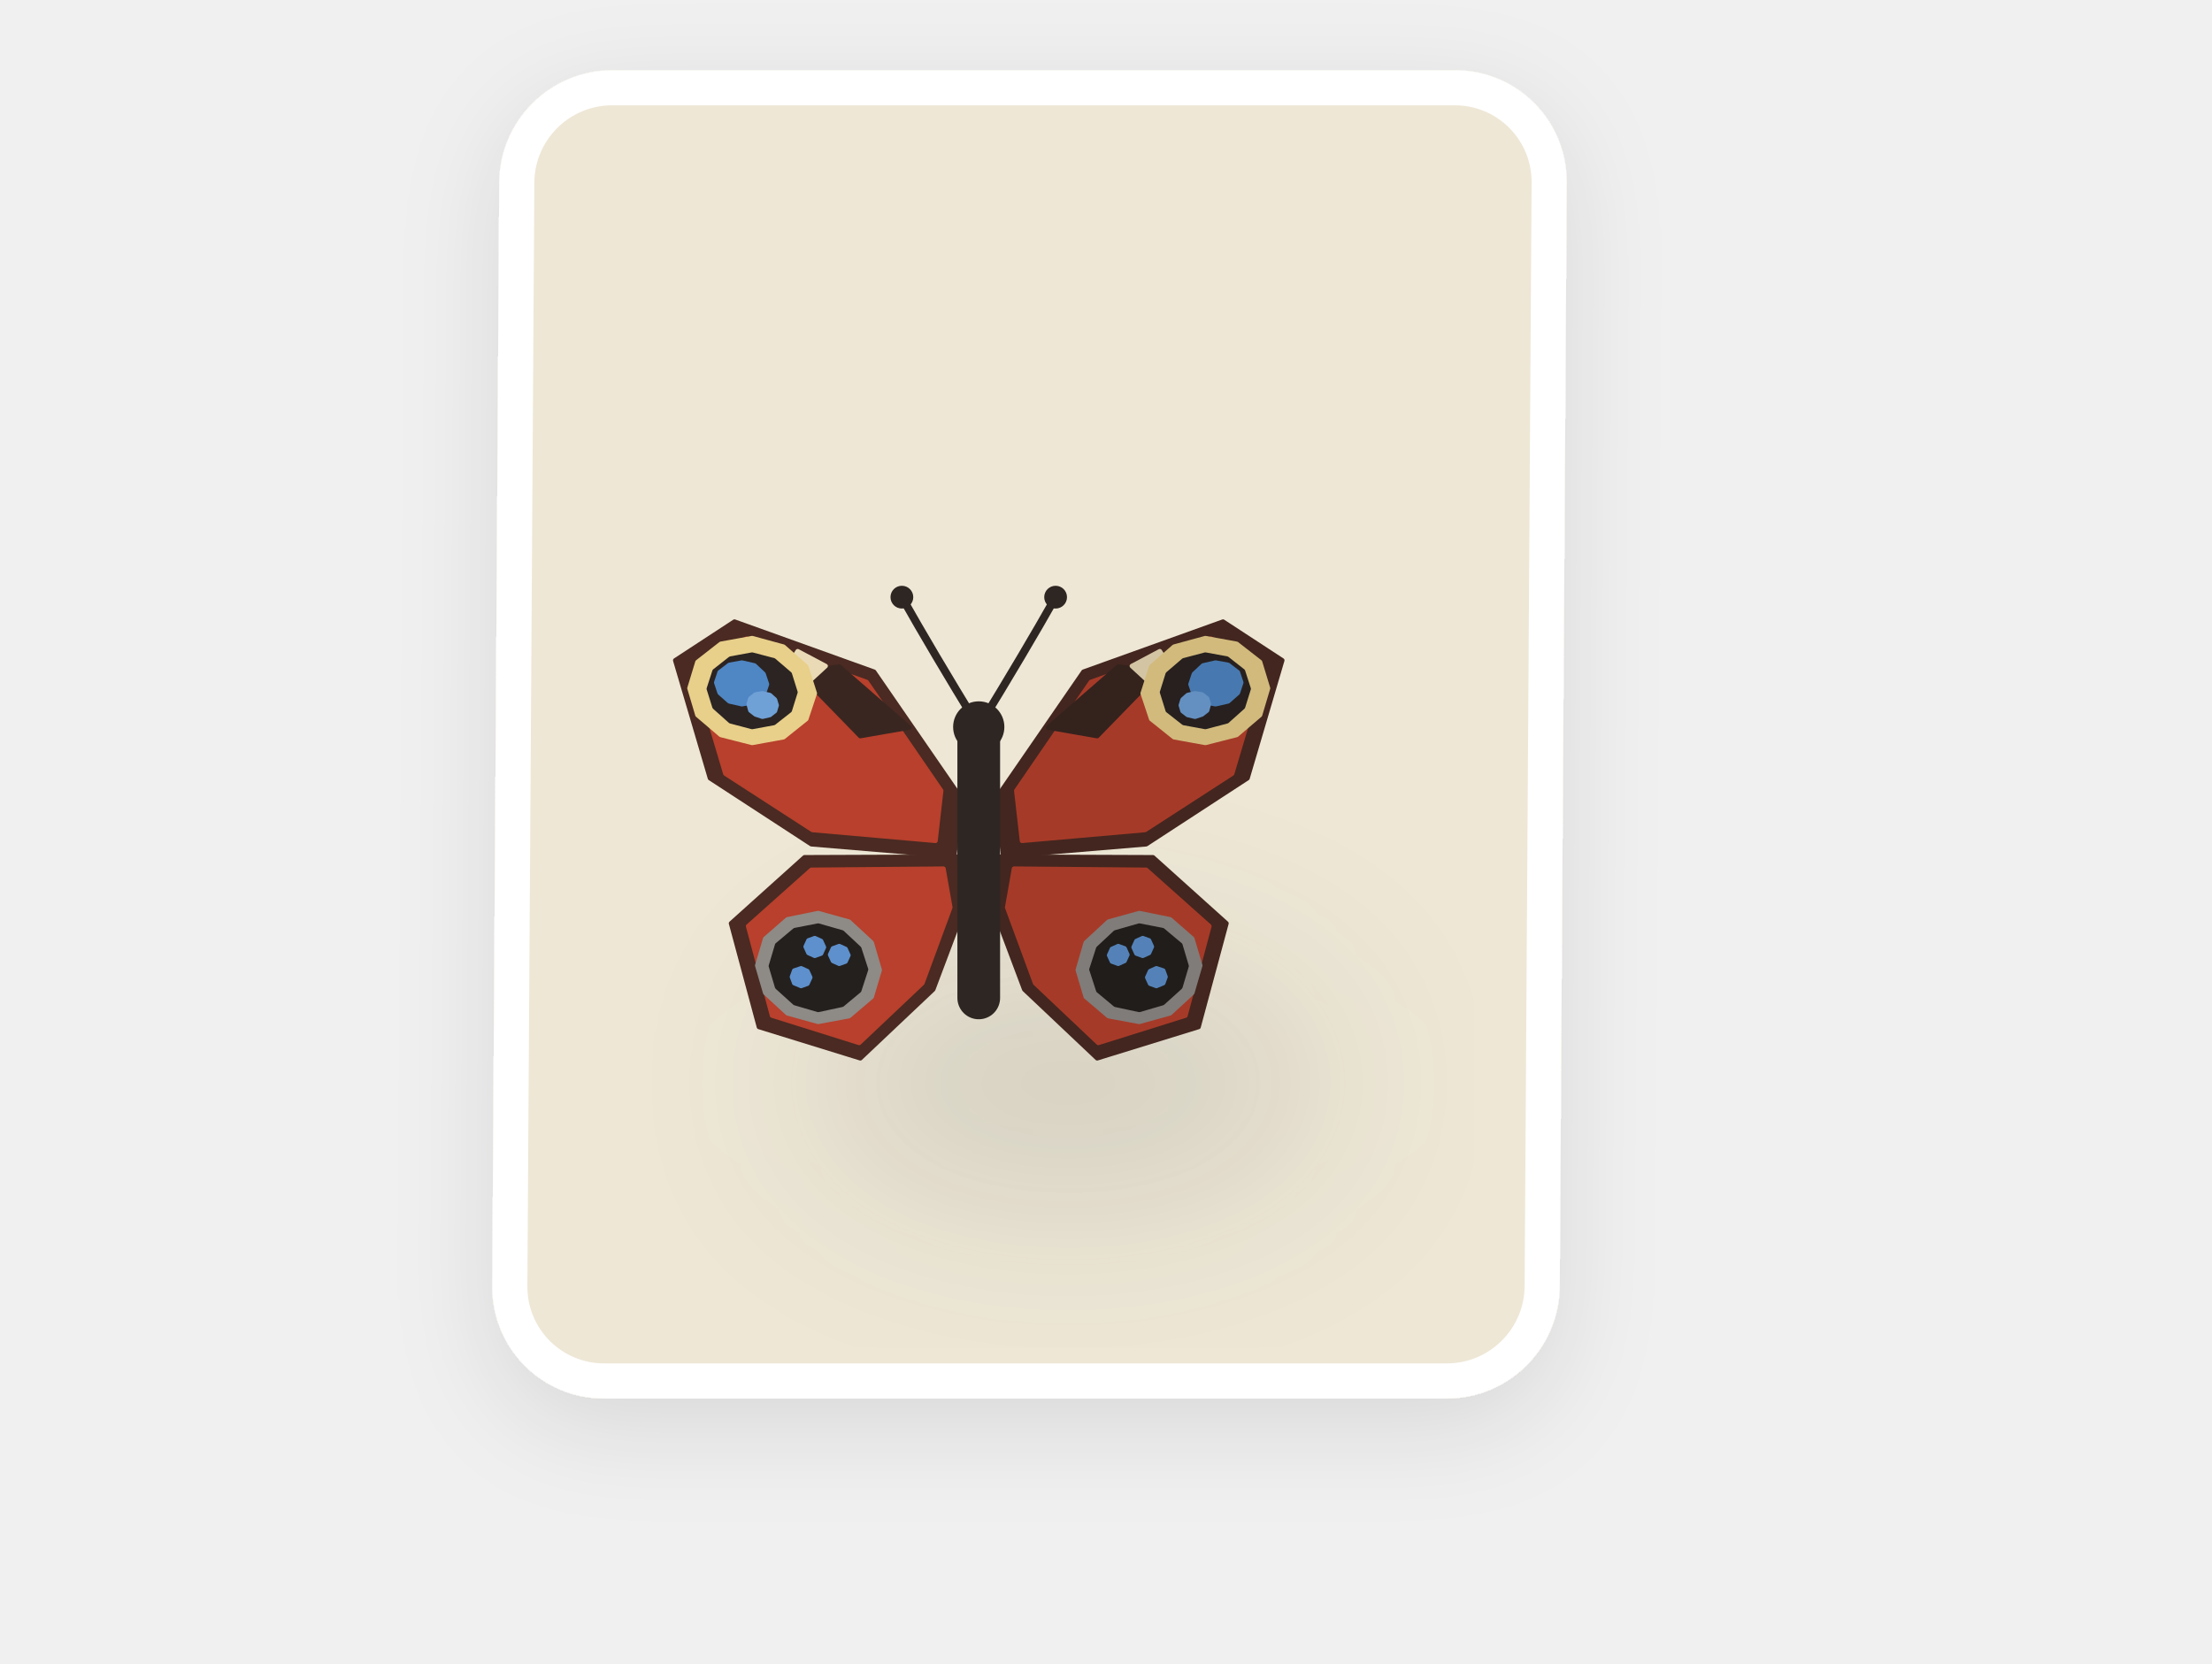
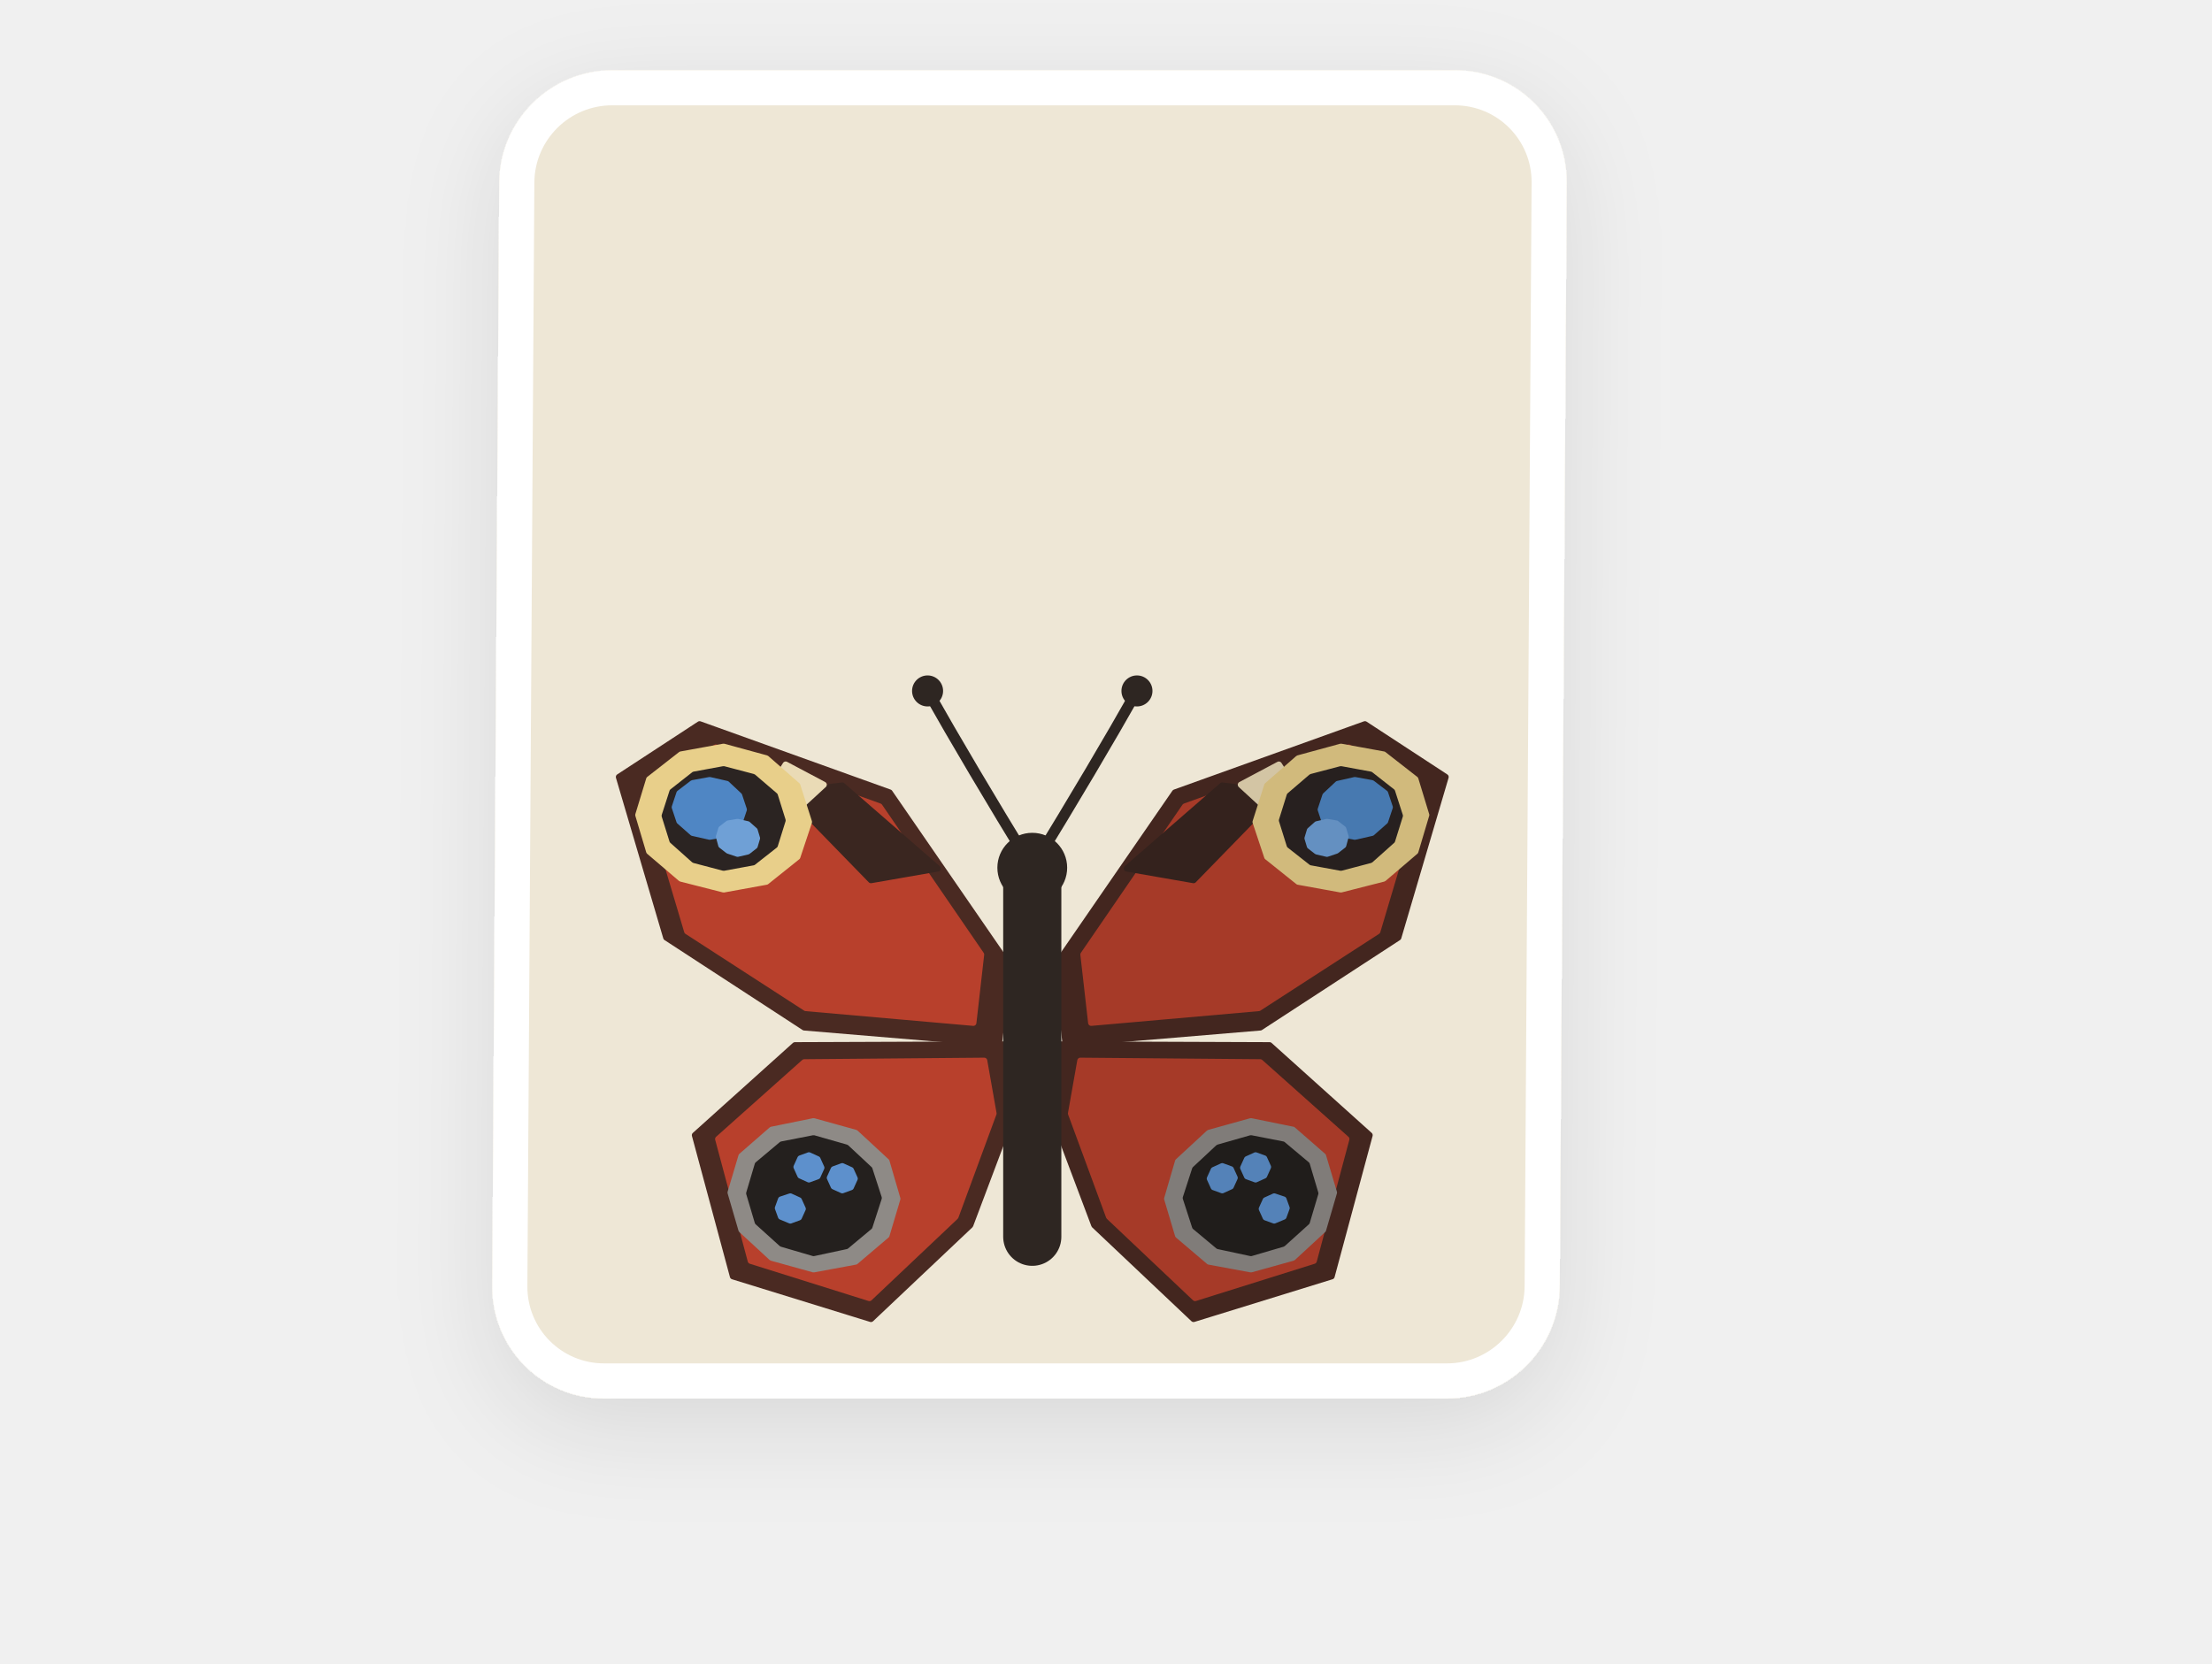
<svg xmlns="http://www.w3.org/2000/svg" width="315" height="237" viewBox="0 0 315 237" fill="none">
  <defs>
    <filter id="shadow" x="40" y="-2" width="260" height="240" filterUnits="userSpaceOnUse" color-interpolation-filters="sRGB">
      <feFlood flood-opacity="0" result="BackgroundImageFix" />
      <feColorMatrix in="SourceAlpha" type="matrix" values="0 0 0 0 0 0 0 0 0 0 0 0 0 0 0 0 0 0 127 0" result="hardAlpha" />
      <feOffset dy="4" />
      <feGaussianBlur stdDeviation="7" />
      <feComposite in2="hardAlpha" operator="out" />
      <feColorMatrix type="matrix" values="0 0 0 0 0 0 0 0 0 0 0 0 0 0 0 0 0 0 0.1 0" />
      <feBlend mode="normal" in2="BackgroundImageFix" result="effect1_dropShadow" />
      <feBlend mode="normal" in="SourceGraphic" in2="effect1_dropShadow" result="shape" />
    </filter>
  </defs>
  <g filter="url(#shadow)">
    <rect width="152.013" height="189.193" rx="16" transform="matrix(1 0 -0.00632073 0.99998 71.1958 10)" fill="#EEE7D6" />
    <rect x="2.484" y="2.5" width="147.013" height="184.193" rx="13.5" transform="matrix(1 0 -0.00632073 0.99998 71.2116 10)" stroke="white" stroke-width="5" />
  </g>
-   <svg x="84" y="44" width="126" height="148" viewBox="-6.83 -9.09 15.54 14.69" preserveAspectRatio="xMidYMax meet">
-     <defs>
-       <filter id="soft" x="-60%" y="-60%" width="220%" height="220%">
-         <feGaussianBlur stdDeviation="1.6" />
-       </filter>
-       <filter id="soft2" x="-60%" y="-60%" width="220%" height="220%">
-         <feGaussianBlur stdDeviation="0.7" />
-       </filter>
-     </defs>
-     <ellipse cx="1.57" cy="0.94" rx="4.70" ry="2.26" fill="#1E2A26" opacity="0.12" filter="url(#soft)" />
+   <svg x="84" y="44" width="126" height="148" viewBox="-5.705 -8.165 11.410 9.050" preserveAspectRatio="xMidYMax meet">
    <path d="M-0.37 -3.03 L-3.06 -3.02 L-4.35 -1.86 L-3.86 -0.04 L-2.08 0.51 L-0.80 -0.70 L-0.22 -2.24 Z" fill="#4A2A22" stroke="#4A2A22" stroke-width="0.08" stroke-linejoin="round" />
    <path d="M-0.62 -2.82 L-2.94 -2.80 L-4.05 -1.81 L-3.63 -0.24 L-2.10 0.24 L-0.99 -0.81 L-0.50 -2.14 Z" fill="#B8402C" stroke="#B8402C" stroke-width="0.08" stroke-linejoin="round" />
    <path d="M-0.31 -4.06 L-1.84 -6.28 L-4.29 -7.16 L-5.33 -6.48 L-4.72 -4.41 L-2.94 -3.25 L-0.43 -3.04 Z" fill="#4A2A22" stroke="#4A2A22" stroke-width="0.08" stroke-linejoin="round" />
    <path d="M-0.66 -4.19 L-1.97 -6.10 L-4.08 -6.86 L-4.98 -6.27 L-4.45 -4.49 L-2.92 -3.50 L-0.76 -3.31 Z" fill="#B8402C" stroke="#B8402C" stroke-width="0.08" stroke-linejoin="round" />
    <path d="M-1.22 -5.30 L-2.45 -6.37 L-3.18 -6.28 L-2.08 -5.15 Z" fill="#3A2620" stroke="#3A2620" stroke-width="0.08" stroke-linejoin="round" />
    <path d="M-2.69 -6.38 L-3.18 -6.64 L-3.37 -6.34 L-2.94 -6.15 Z" fill="#EADBB6" stroke="#EADBB6" stroke-width="0.08" stroke-linejoin="round" />
    <path d="M-5.08 -5.99 L-4.94 -6.45 L-4.53 -6.77 L-3.98 -6.87 L-3.43 -6.72 L-3.03 -6.37 L-2.88 -5.90 L-3.03 -5.45 L-3.43 -5.13 L-3.98 -5.03 L-4.53 -5.17 L-4.94 -5.52 Z" fill="#E8CF8A" stroke="#E8CF8A" stroke-width="0.08" stroke-linejoin="round" />
    <path d="M-4.74 -5.98 L-4.64 -6.29 L-4.36 -6.51 L-3.98 -6.58 L-3.60 -6.48 L-3.32 -6.24 L-3.22 -5.92 L-3.32 -5.60 L-3.60 -5.38 L-3.98 -5.31 L-4.36 -5.41 L-4.64 -5.66 Z" fill="#2B2422" stroke="#2B2422" stroke-width="0.08" stroke-linejoin="round" />
    <path d="M-4.61 -6.09 L-4.55 -6.27 L-4.38 -6.40 L-4.16 -6.44 L-3.94 -6.39 L-3.78 -6.24 L-3.72 -6.06 L-3.78 -5.88 L-3.94 -5.75 L-4.16 -5.71 L-4.38 -5.76 L-4.55 -5.91 Z" fill="#4F86C4" stroke="#4F86C4" stroke-width="0.08" stroke-linejoin="round" />
    <path d="M-4.04 -5.71 L-4.01 -5.81 L-3.92 -5.88 L-3.80 -5.90 L-3.67 -5.87 L-3.58 -5.79 L-3.55 -5.69 L-3.58 -5.59 L-3.67 -5.52 L-3.80 -5.49 L-3.92 -5.53 L-4.01 -5.60 Z" fill="#6FA0D6" stroke="#6FA0D6" stroke-width="0.08" stroke-linejoin="round" />
    <path d="M-3.89 -1.12 L-3.75 -1.59 L-3.36 -1.93 L-2.82 -2.04 L-2.28 -1.89 L-1.88 -1.52 L-1.74 -1.04 L-1.88 -0.57 L-2.28 -0.23 L-2.82 -0.13 L-3.36 -0.28 L-3.75 -0.64 Z" fill="#8E8A86" stroke="#8E8A86" stroke-width="0.08" stroke-linejoin="round" />
    <path d="M-3.65 -1.11 L-3.54 -1.48 L-3.23 -1.74 L-2.82 -1.82 L-2.40 -1.70 L-2.10 -1.42 L-1.98 -1.05 L-2.10 -0.68 L-2.40 -0.43 L-2.82 -0.34 L-3.23 -0.46 L-3.54 -0.74 Z" fill="#24201E" stroke="#24201E" stroke-width="0.08" stroke-linejoin="round" />
    <path d="M-2.61 -1.31 L-2.56 -1.42 L-2.45 -1.46 L-2.34 -1.41 L-2.29 -1.30 L-2.34 -1.19 L-2.45 -1.15 L-2.56 -1.20 Z" fill="#5D90CC" stroke="#5D90CC" stroke-width="0.08" stroke-linejoin="round" />
    <path d="M-3.28 -0.92 L-3.24 -1.03 L-3.12 -1.07 L-3.01 -1.02 L-2.96 -0.91 L-3.01 -0.80 L-3.12 -0.76 L-3.24 -0.81 Z" fill="#5D90CC" stroke="#5D90CC" stroke-width="0.08" stroke-linejoin="round" />
    <path d="M-3.04 -1.45 L-2.99 -1.56 L-2.88 -1.60 L-2.77 -1.55 L-2.72 -1.44 L-2.77 -1.33 L-2.88 -1.29 L-2.99 -1.34 Z" fill="#5D90CC" stroke="#5D90CC" stroke-width="0.08" stroke-linejoin="round" />
    <path d="M0.37 -3.03 L3.06 -3.02 L4.35 -1.86 L3.86 -0.04 L2.08 0.51 L0.80 -0.70 L0.22 -2.24 Z" fill="#43261F" stroke="#43261F" stroke-width="0.08" stroke-linejoin="round" />
    <path d="M0.62 -2.82 L2.94 -2.80 L4.05 -1.81 L3.63 -0.24 L2.10 0.24 L0.99 -0.81 L0.50 -2.14 Z" fill="#A63A28" stroke="#A63A28" stroke-width="0.08" stroke-linejoin="round" />
    <path d="M0.31 -4.06 L1.84 -6.28 L4.29 -7.16 L5.33 -6.48 L4.72 -4.41 L2.94 -3.25 L0.43 -3.04 Z" fill="#43261F" stroke="#43261F" stroke-width="0.08" stroke-linejoin="round" />
    <path d="M0.66 -4.19 L1.97 -6.10 L4.08 -6.86 L4.98 -6.27 L4.45 -4.49 L2.92 -3.50 L0.76 -3.31 Z" fill="#A63A28" stroke="#A63A28" stroke-width="0.08" stroke-linejoin="round" />
    <path d="M1.22 -5.30 L2.45 -6.37 L3.18 -6.28 L2.08 -5.15 Z" fill="#34221D" stroke="#34221D" stroke-width="0.08" stroke-linejoin="round" />
    <path d="M2.69 -6.38 L3.18 -6.64 L3.37 -6.34 L2.94 -6.15 Z" fill="#D3C5A4" stroke="#D3C5A4" stroke-width="0.08" stroke-linejoin="round" />
    <path d="M5.08 -5.99 L4.94 -6.45 L4.53 -6.77 L3.98 -6.87 L3.43 -6.72 L3.03 -6.37 L2.88 -5.90 L3.03 -5.45 L3.43 -5.13 L3.98 -5.03 L4.53 -5.17 L4.94 -5.52 Z" fill="#D1BA7C" stroke="#D1BA7C" stroke-width="0.08" stroke-linejoin="round" />
    <path d="M4.74 -5.98 L4.64 -6.29 L4.36 -6.51 L3.98 -6.58 L3.60 -6.48 L3.32 -6.24 L3.22 -5.92 L3.32 -5.60 L3.60 -5.38 L3.98 -5.31 L4.36 -5.41 L4.64 -5.66 Z" fill="#27201F" stroke="#27201F" stroke-width="0.08" stroke-linejoin="round" />
    <path d="M4.61 -6.09 L4.55 -6.27 L4.38 -6.40 L4.16 -6.44 L3.94 -6.39 L3.78 -6.24 L3.72 -6.06 L3.78 -5.88 L3.94 -5.75 L4.16 -5.71 L4.38 -5.76 L4.55 -5.91 Z" fill="#4779B0" stroke="#4779B0" stroke-width="0.08" stroke-linejoin="round" />
    <path d="M4.04 -5.71 L4.01 -5.81 L3.92 -5.88 L3.80 -5.90 L3.67 -5.87 L3.58 -5.79 L3.55 -5.69 L3.58 -5.59 L3.67 -5.52 L3.80 -5.49 L3.92 -5.53 L4.01 -5.60 Z" fill="#6490C1" stroke="#6490C1" stroke-width="0.08" stroke-linejoin="round" />
    <path d="M3.89 -1.12 L3.75 -1.59 L3.36 -1.93 L2.82 -2.04 L2.28 -1.89 L1.88 -1.52 L1.74 -1.04 L1.88 -0.57 L2.28 -0.23 L2.82 -0.13 L3.36 -0.28 L3.75 -0.64 Z" fill="#807C79" stroke="#807C79" stroke-width="0.08" stroke-linejoin="round" />
    <path d="M3.65 -1.11 L3.54 -1.48 L3.23 -1.74 L2.82 -1.82 L2.40 -1.70 L2.10 -1.42 L1.98 -1.05 L2.10 -0.68 L2.40 -0.43 L2.82 -0.34 L3.23 -0.46 L3.54 -0.74 Z" fill="#201D1B" stroke="#201D1B" stroke-width="0.08" stroke-linejoin="round" />
    <path d="M2.61 -1.31 L2.56 -1.42 L2.45 -1.46 L2.34 -1.41 L2.29 -1.30 L2.34 -1.19 L2.45 -1.15 L2.56 -1.20 Z" fill="#5482B8" stroke="#5482B8" stroke-width="0.08" stroke-linejoin="round" />
    <path d="M3.28 -0.92 L3.24 -1.03 L3.12 -1.07 L3.01 -1.02 L2.96 -0.91 L3.01 -0.80 L3.12 -0.76 L3.24 -0.81 Z" fill="#5482B8" stroke="#5482B8" stroke-width="0.08" stroke-linejoin="round" />
    <path d="M3.04 -1.45 L2.99 -1.56 L2.88 -1.60 L2.77 -1.55 L2.72 -1.44 L2.77 -1.33 L2.88 -1.29 L2.99 -1.34 Z" fill="#5482B8" stroke="#5482B8" stroke-width="0.08" stroke-linejoin="round" />
    <path d="M0.00 -5.37 L0.00 -0.55" stroke="#2E2622" stroke-width="0.75" stroke-linecap="round" />
    <circle cx="0.00" cy="-5.31" r="0.45" fill="#2E2622" />
    <path d="M0.00 -5.31 Q-0.82 -6.65 -1.35 -7.59" fill="none" stroke="#2E2622" stroke-width="0.14" stroke-linecap="round" />
    <circle cx="-1.35" cy="-7.59" r="0.20" fill="#2E2622" />
    <path d="M0.00 -5.31 Q0.82 -6.65 1.35 -7.59" fill="none" stroke="#2E2622" stroke-width="0.14" stroke-linecap="round" />
    <circle cx="1.35" cy="-7.59" r="0.20" fill="#2E2622" />
  </svg>
</svg>
